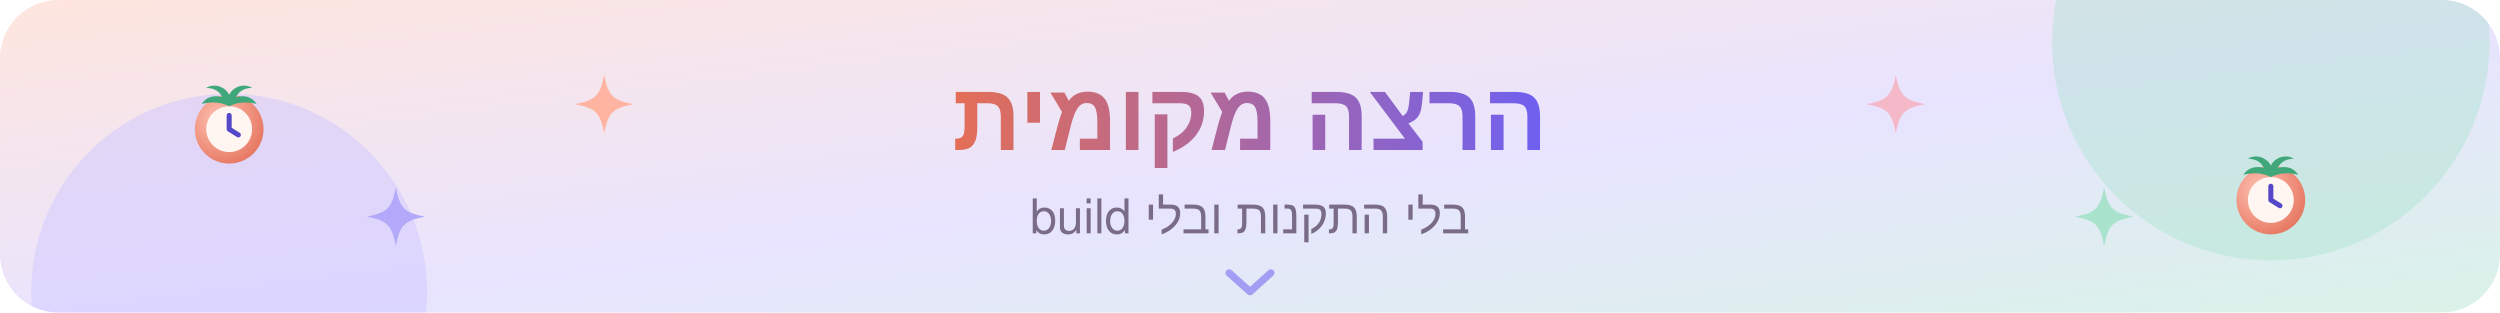
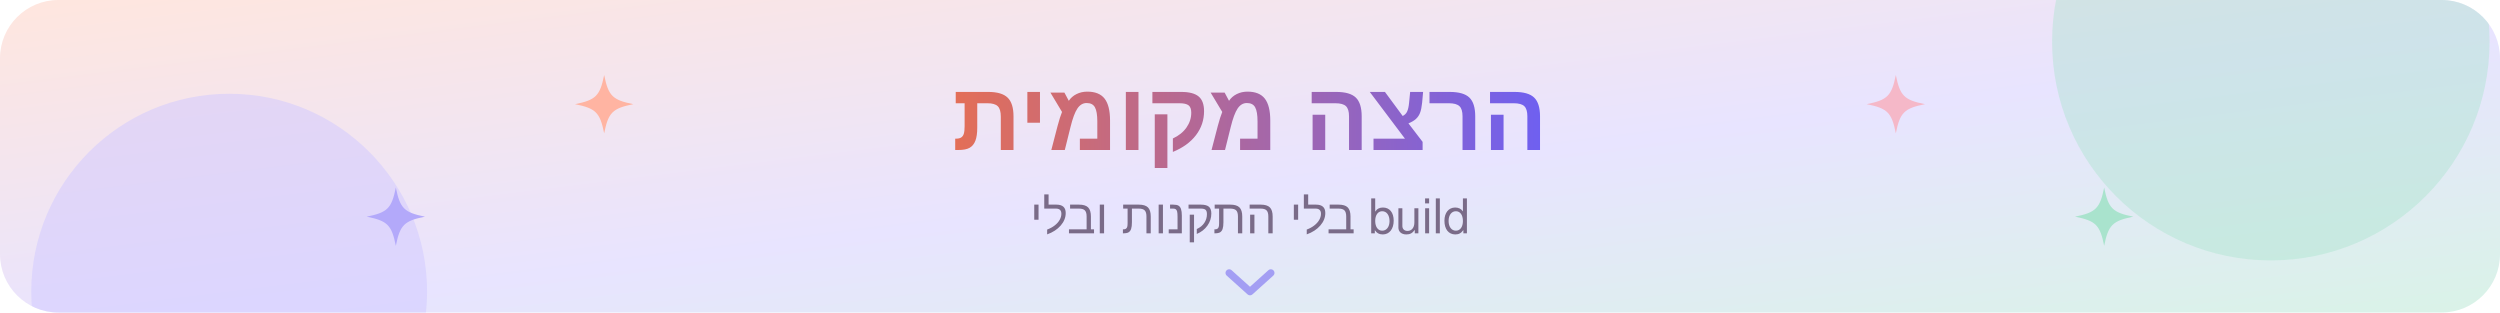
<svg xmlns="http://www.w3.org/2000/svg" viewBox="0 0 1200 150" width="1200" height="150" role="img" aria-label="הרצה מקומית">
  <defs>
    <linearGradient id="bg" x1="0" y1="0" x2="1" y2="1">
      <stop offset="0" stop-color="#FFE6DE" />
      <stop offset=".55" stop-color="#E8E4FF" />
      <stop offset="1" stop-color="#D9F3E7" />
    </linearGradient>
    <linearGradient id="t" x1="0" y1="0" x2="1" y2="0">
      <stop offset="0" stop-color="#E36E57" />
      <stop offset="1" stop-color="#6F60F0" />
    </linearGradient>
-     <radialGradient id="tm" cx=".35" cy=".35" r=".8">
-       <stop offset="0" stop-color="#FFC2B3" />
-       <stop offset="1" stop-color="#E36E57" />
-     </radialGradient>
-     <path id="s" d="M0-14C2-4 4-2 14 0 4 2 2 4 0 14-2 4-4 2-14 0-4-2-2-4 0-14Z" />
    <clipPath id="c">
      <rect width="1200" height="150" rx="28" />
    </clipPath>
+     <path id="s" d="M0-14C2-4 4-2 14 0 4 2 2 4 0 14-2 4-4 2-14 0-4-2-2-4 0-14Z" />
  </defs>
-   <style>.blob{animation:drift 11s ease-in-out infinite alternate}.b2{animation-duration:14s;animation-direction:alternate-reverse}
- .bob{animation:bob 3.4s ease-in-out infinite}.d1{animation-delay:-1.1s}.d2{animation-delay:-2.2s}
+   <style>
+ .blob{animation:drift 11s ease-in-out infinite alternate}.b2{animation-duration:14s;animation-direction:alternate-reverse}.b3{animation-duration:17s}
+ .bob{animation:bob 3.4s ease-in-out infinite}.d1{animation-delay:-.9s}.d2{animation-delay:-1.8s}
.tw{animation:tw 3.2s ease-in-out infinite}.t2{animation-delay:-1s}.t3{animation-delay:-2s}
- .spin{animation:spin 9s linear infinite}
+ .rise{animation:rise .9s ease-out both}.r2{animation-delay:.2s}
+ .ring{stroke-dasharray:0 400;animation:fill 2.4s ease-out forwards}
@keyframes drift{to{transform:translate(40px,-20px) scale(1.12)}}
@keyframes bob{0%,100%{transform:translateY(0)}50%{transform:translateY(-10px)}}
@keyframes tw{0%,100%{opacity:.35}50%{opacity:1}}
- @keyframes spin{to{transform:rotate(360deg)}}
- @media (prefers-reduced-motion:reduce){*{animation:none!important}}</style>
+ @keyframes rise{from{opacity:0;transform:translateY(16px)}}
+ @keyframes fill{to{stroke-dasharray:250 400}}
+ @media (prefers-reduced-motion:reduce){*{animation:none!important}.ring{stroke-dasharray:250 400}}
+ </style>
  <g clip-path="url(#c)">
    <rect width="1200" height="150" fill="url(#bg)" />
    <circle class="blob" cx="110" cy="140" r="95" fill="#CFC8FF" opacity=".5" />
    <circle class="blob b2" cx="1090" cy="20" r="105" fill="#A9E3CD" opacity=".42" />
    <use class="tw" href="#s" x="290" y="50" fill="#FFB4A2" />
    <use class="tw t2" href="#s" x="190" y="104" fill="#B3A9FA" />
    <use class="tw t3" href="#s" x="910" y="50" fill="#F5B8C8" />
    <use class="tw" href="#s" x="1010" y="104" fill="#A9E3CD" />
-     <g transform="translate(110 62) scale(1.1)">
-       <g class="bob d1">
-         <g class="">
-           <circle r="15" fill="url(#tm)" />
-           <circle r="10" fill="#FFF6F2" />
-           <path d="M0 0V-6M0 0l4 2.5" stroke="#5548C8" stroke-width="2.2" stroke-linecap="round" />
-           <path d="M0-15c-2-4-7-5-10-3 4 0 6 2 7 4-4-1-7 0-9 3 4-1 8-1 12 1 4-2 8-2 12-1-2-3-5-4-9-3 1-2 3-4 7-4-3-2-8-1-10 3z" fill="#3FA77A" />
-         </g>
-       </g>
-     </g>
-     <g transform="translate(1090 96) scale(1.1)">
-       <g class="bob d2">
-         <g class="">
-           <circle r="15" fill="url(#tm)" />
-           <circle r="10" fill="#FFF6F2" />
-           <path d="M0 0V-6M0 0l4 2.5" stroke="#5548C8" stroke-width="2.2" stroke-linecap="round" />
-           <path d="M0-15c-2-4-7-5-10-3 4 0 6 2 7 4-4-1-7 0-9 3 4-1 8-1 12 1 4-2 8-2 12-1-2-3-5-4-9-3 1-2 3-4 7-4-3-2-8-1-10 3z" fill="#3FA77A" />
-         </g>
-       </g>
-     </g>
-     <g font-family="-apple-system,BlinkMacSystemFont,'Segoe UI',Helvetica,Arial,sans-serif" text-anchor="middle" direction="rtl">
+     <g font-family="-apple-system,BlinkMacSystemFont,'Segoe UI',Helvetica,Arial,sans-serif" text-anchor="middle">
      <text x="600" y="72" font-size="46" font-weight="800" fill="url(#t)">הרצה מקומית</text>
      <text x="600" y="112" font-size="23" fill="#7A6B88">בלי התקנות ובלי build</text>
    </g>
    <g transform="translate(600 136)">
      <g class="bob">
        <path d="M-10-5l10 9 10-9" fill="none" stroke="#6F60F0" stroke-opacity=".55" stroke-width="3.5" stroke-linecap="round" stroke-linejoin="round" />
      </g>
    </g>
  </g>
</svg>
